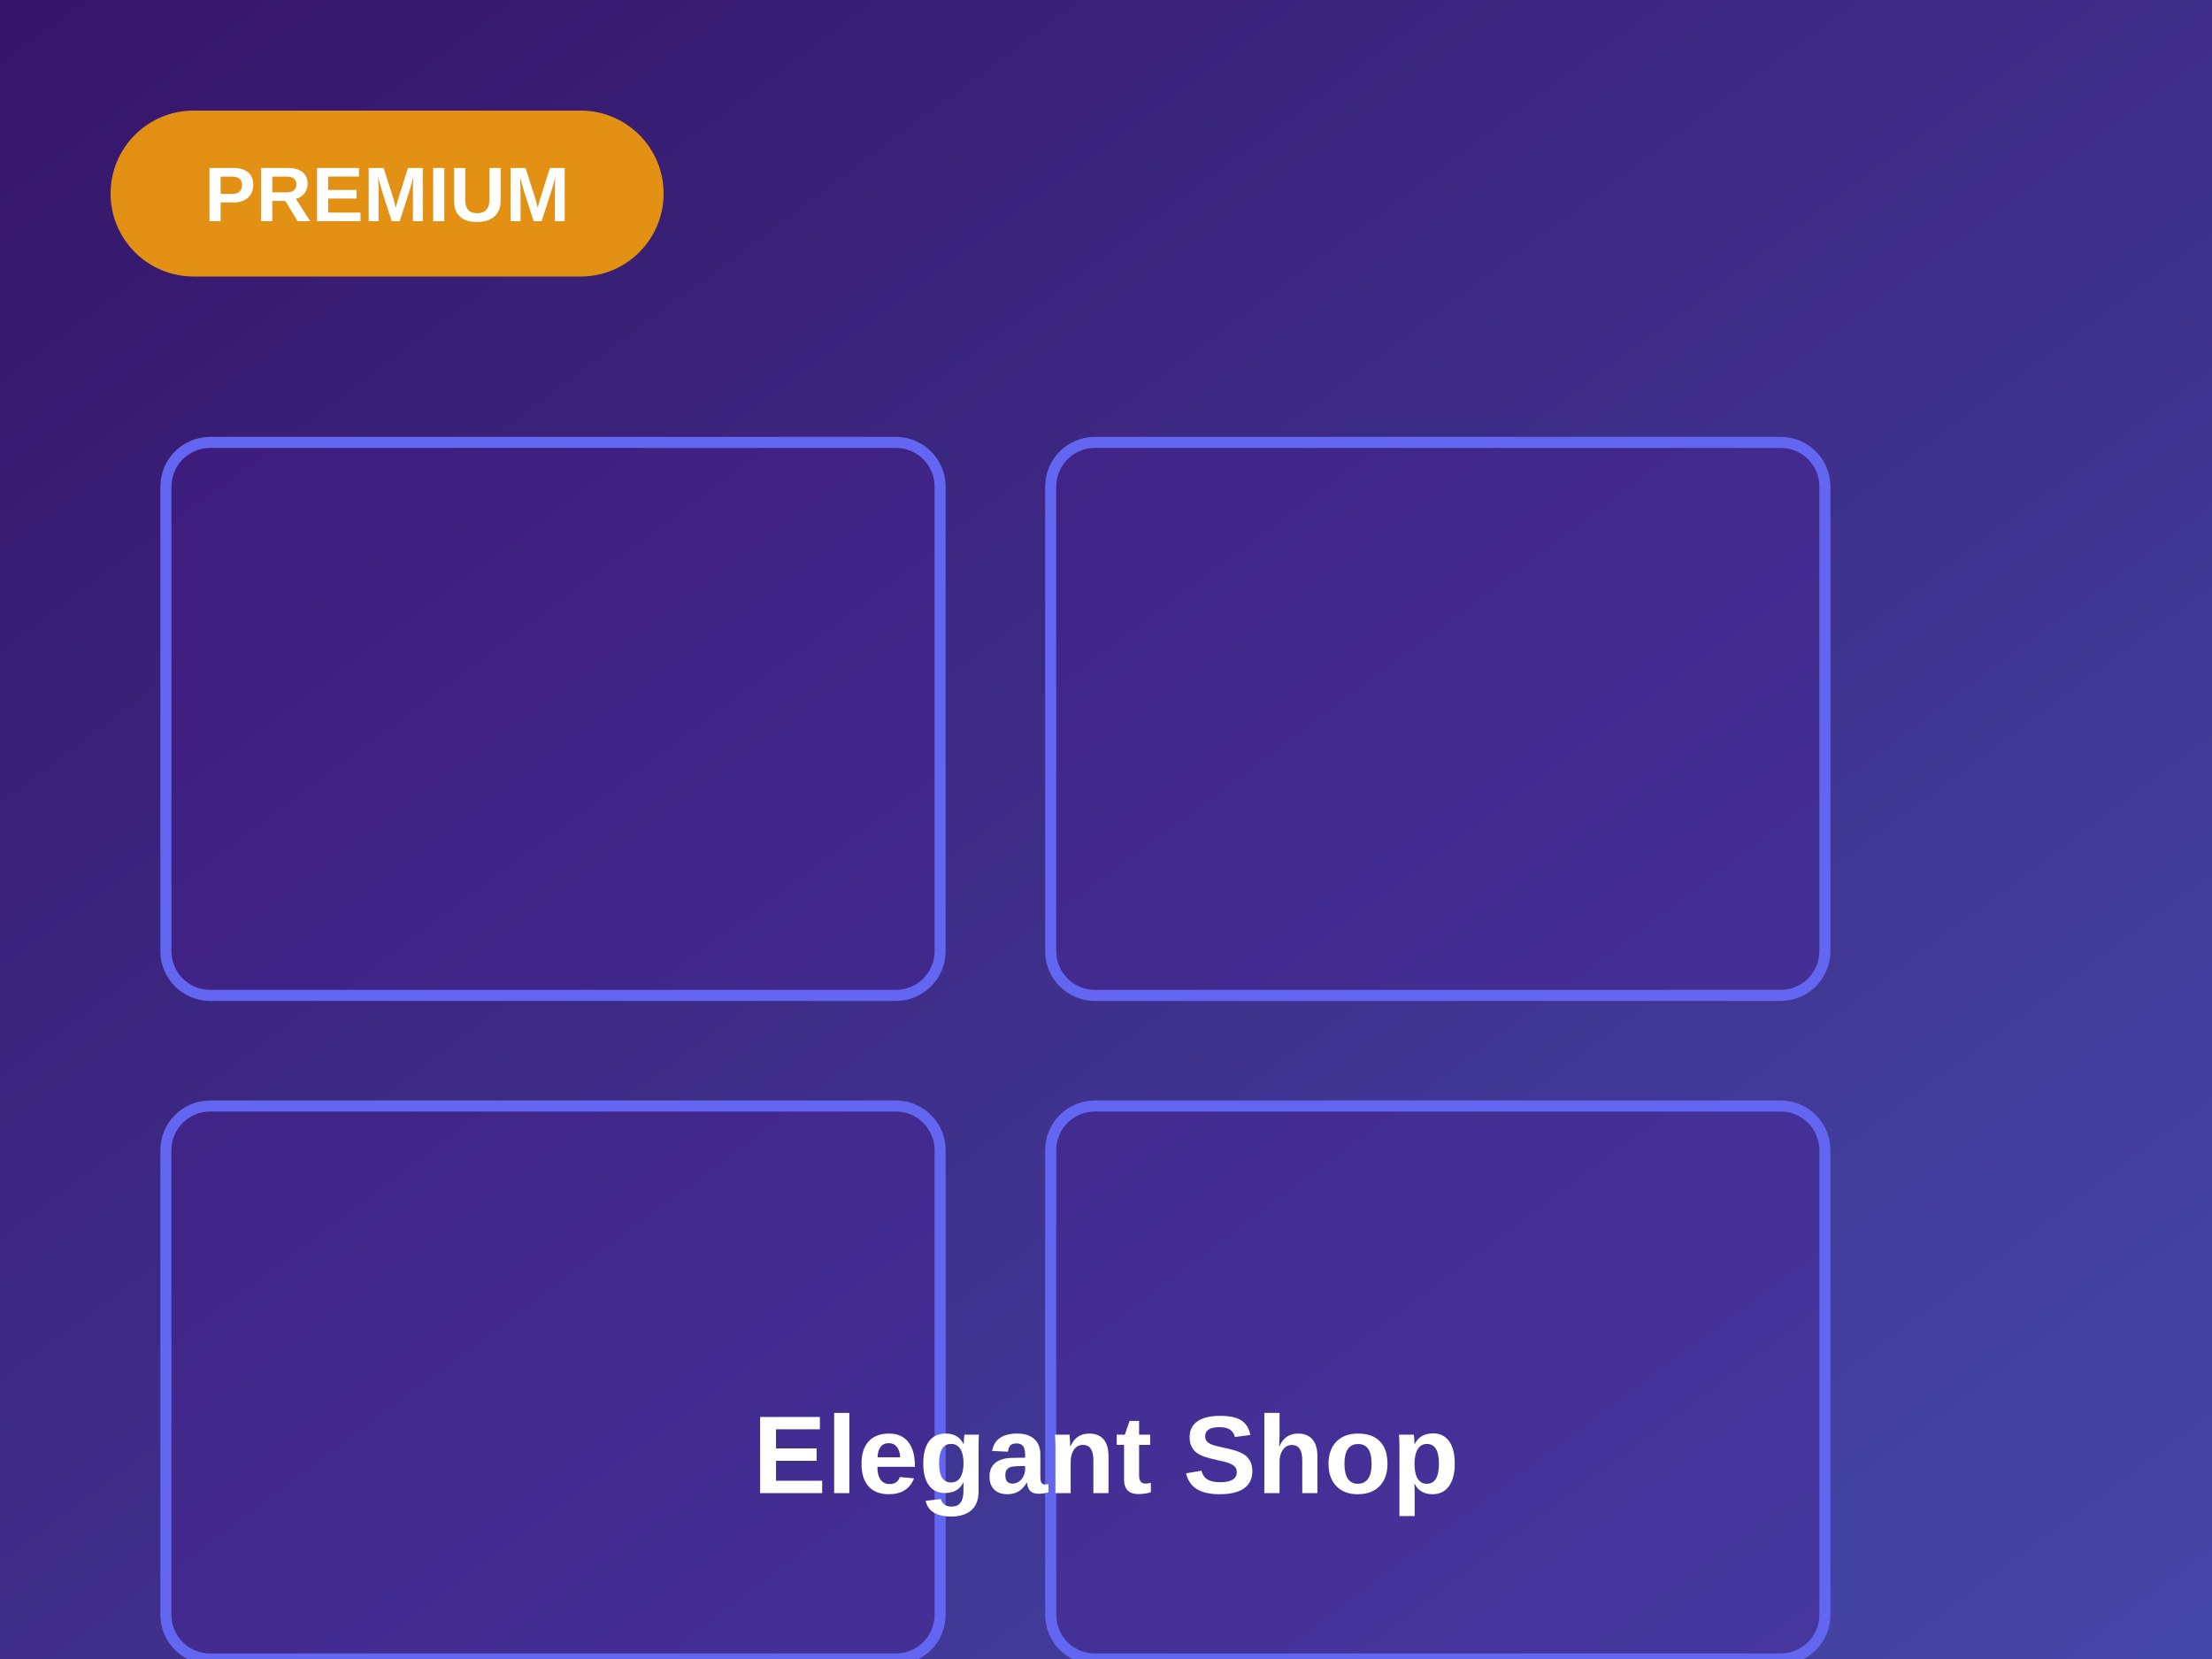
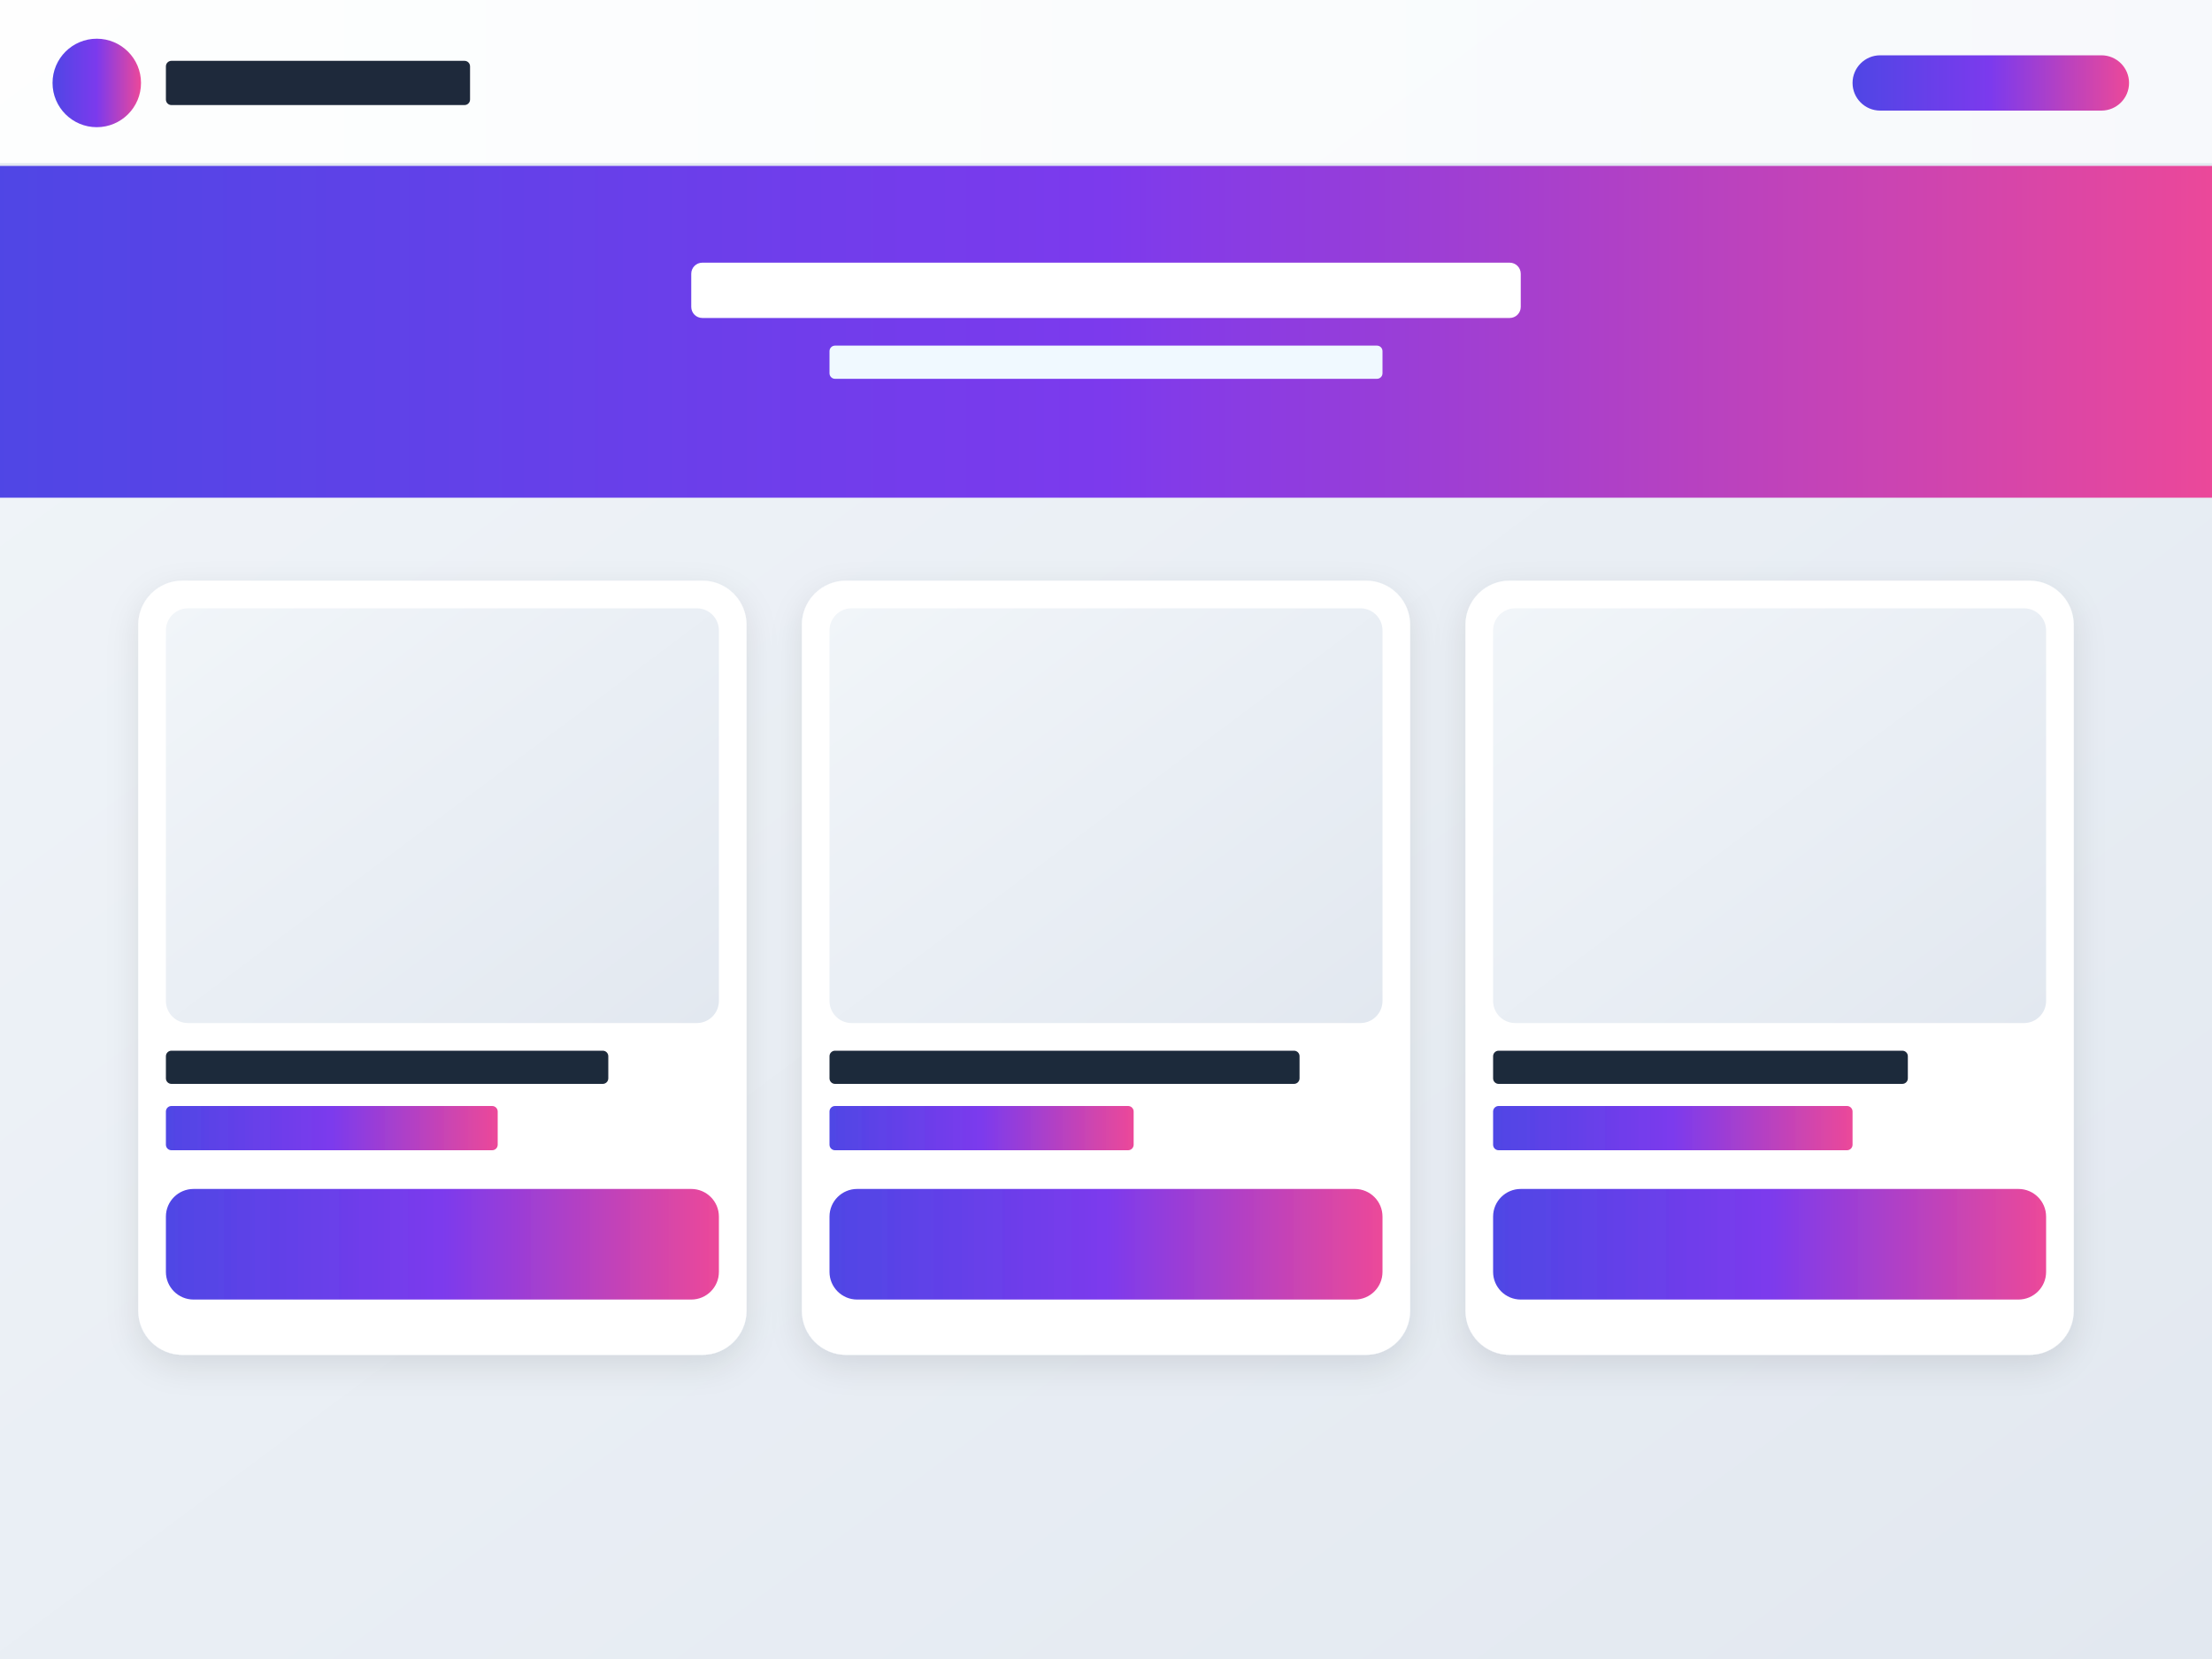
- <svg xmlns="http://www.w3.org/2000/svg" width="400" height="300">
+ <svg xmlns="http://www.w3.org/2000/svg" width="800" height="600">
  <defs>
-     <linearGradient id="grad-elegant-shop" x1="0%" y1="0%" x2="100%" y2="100%">
-       <stop offset="0%" style="stop-color:#4C1D95;stop-opacity:1" />
-       <stop offset="100%" style="stop-color:#6366F1;stop-opacity:1" />
+     <linearGradient id="bg2" x1="0%" y1="0%" x2="100%" y2="100%">
+       <stop offset="0%" style="stop-color:#f1f5f9;stop-opacity:1" />
+       <stop offset="100%" style="stop-color:#e2e8f0;stop-opacity:1" />
+     </linearGradient>
+     <linearGradient id="nav2" x1="0%" y1="0%" x2="100%" y2="0%">
+       <stop offset="0%" style="stop-color:#ffffff;stop-opacity:0.9" />
+       <stop offset="100%" style="stop-color:#f8fafc;stop-opacity:0.9" />
+     </linearGradient>
+     <linearGradient id="hero2" x1="0%" y1="0%" x2="100%" y2="0%">
+       <stop offset="0%" style="stop-color:#4f46e5;stop-opacity:1" />
+       <stop offset="50%" style="stop-color:#7c3aed;stop-opacity:1" />
+       <stop offset="100%" style="stop-color:#ec4899;stop-opacity:1" />
    </linearGradient>
  </defs>
-   <rect width="400" height="300" fill="url(#grad-elegant-shop)" />
-   <rect width="400" height="300" fill="rgba(0,0,0,0.3)" />
-   <g>
-     <rect x="20" y="20" width="100" height="30" rx="15" fill="#F59E0B" fill-opacity="0.9" />
-     <text x="70" y="40" font-family="Arial, sans-serif" font-size="14" font-weight="bold" fill="white" text-anchor="middle">PREMIUM</text>
+   <rect width="800" height="600" fill="url(#bg2)" />
+   <rect width="800" height="60" fill="url(#nav2)" />
+   <rect x="0" y="59" width="800" height="1" fill="#e2e8f0" />
+   <circle cx="35" cy="30" r="16" fill="url(#hero2)" />
+   <rect x="60" y="22" width="110" height="16" rx="2" fill="#1e293b" />
+   <rect x="670" y="20" width="100" height="20" rx="10" fill="url(#hero2)" />
+   <rect x="0" y="60" width="800" height="120" fill="url(#hero2)" />
+   <rect x="250" y="95" width="300" height="20" rx="4" fill="#ffffff" />
+   <rect x="300" y="125" width="200" height="12" rx="2" fill="#f0f9ff" />
+   <g transform="translate(50, 210)">
+     <g filter="drop-shadow(0 4px 6px rgba(0,0,0,0.1))">
+       <rect width="220" height="280" rx="16" fill="#ffffff" />
+       <rect x="10" y="10" width="200" height="150" rx="8" fill="url(#bg2)" />
+       <rect x="10" y="170" width="160" height="12" rx="2" fill="#1e293b" />
+       <rect x="10" y="190" width="120" height="16" rx="2" fill="url(#hero2)" />
+       <rect x="10" y="220" width="200" height="40" rx="10" fill="url(#hero2)" />
+     </g>
+     <g transform="translate(240, 0)" filter="drop-shadow(0 4px 6px rgba(0,0,0,0.1))">
+       <rect width="220" height="280" rx="16" fill="#ffffff" />
+       <rect x="10" y="10" width="200" height="150" rx="8" fill="url(#bg2)" />
+       <rect x="10" y="170" width="170" height="12" rx="2" fill="#1e293b" />
+       <rect x="10" y="190" width="110" height="16" rx="2" fill="url(#hero2)" />
+       <rect x="10" y="220" width="200" height="40" rx="10" fill="url(#hero2)" />
+     </g>
+     <g transform="translate(480, 0)" filter="drop-shadow(0 4px 6px rgba(0,0,0,0.1))">
+       <rect width="220" height="280" rx="16" fill="#ffffff" />
+       <rect x="10" y="10" width="200" height="150" rx="8" fill="url(#bg2)" />
+       <rect x="10" y="170" width="150" height="12" rx="2" fill="#1e293b" />
+       <rect x="10" y="190" width="130" height="16" rx="2" fill="url(#hero2)" />
+       <rect x="10" y="220" width="200" height="40" rx="10" fill="url(#hero2)" />
+     </g>
  </g>
-   <rect x="30" y="80" width="140" height="100" rx="8" fill="#4C1D95" fill-opacity="0.3" stroke="#6366F1" stroke-width="2" />
-   <rect x="190" y="80" width="140" height="100" rx="8" fill="#4C1D95" fill-opacity="0.3" stroke="#6366F1" stroke-width="2" />
-   <rect x="30" y="200" width="140" height="100" rx="8" fill="#4C1D95" fill-opacity="0.3" stroke="#6366F1" stroke-width="2" />
-   <rect x="190" y="200" width="140" height="100" rx="8" fill="#4C1D95" fill-opacity="0.3" stroke="#6366F1" stroke-width="2" />
-   <text x="200" y="270" font-family="Arial, sans-serif" font-size="20" font-weight="bold" fill="white" text-anchor="middle">Elegant Shop</text>
</svg>
